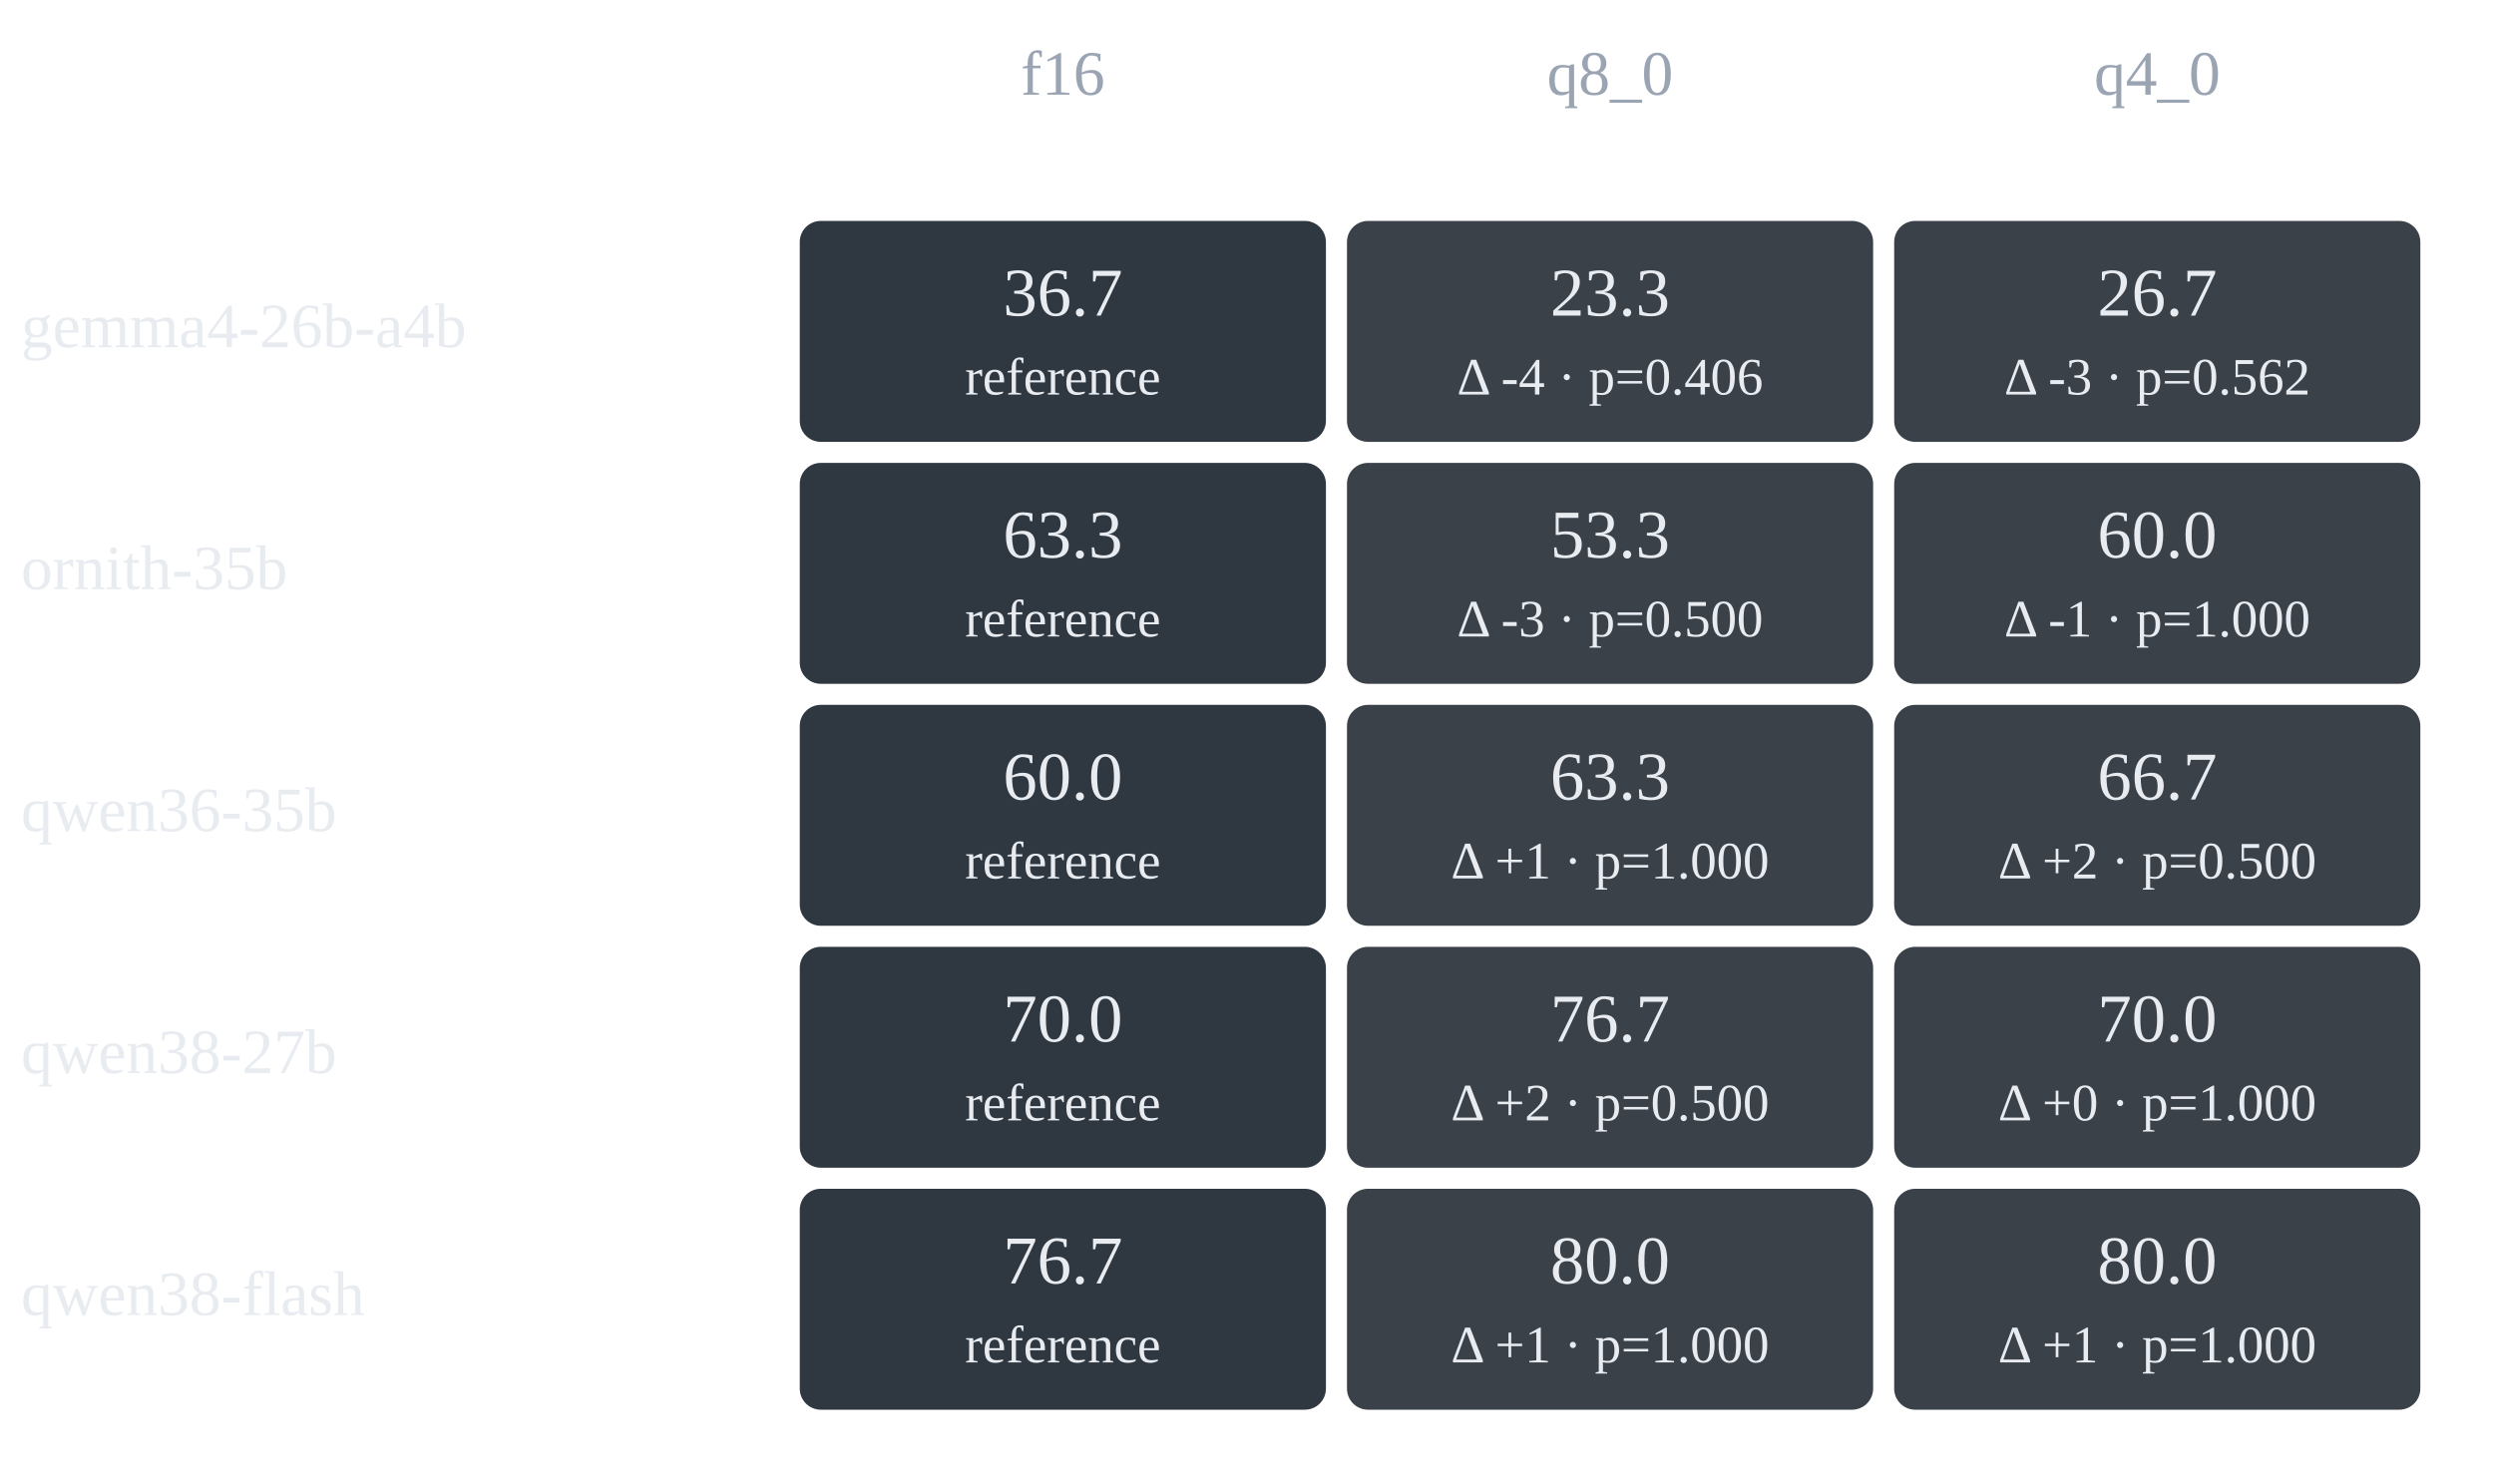
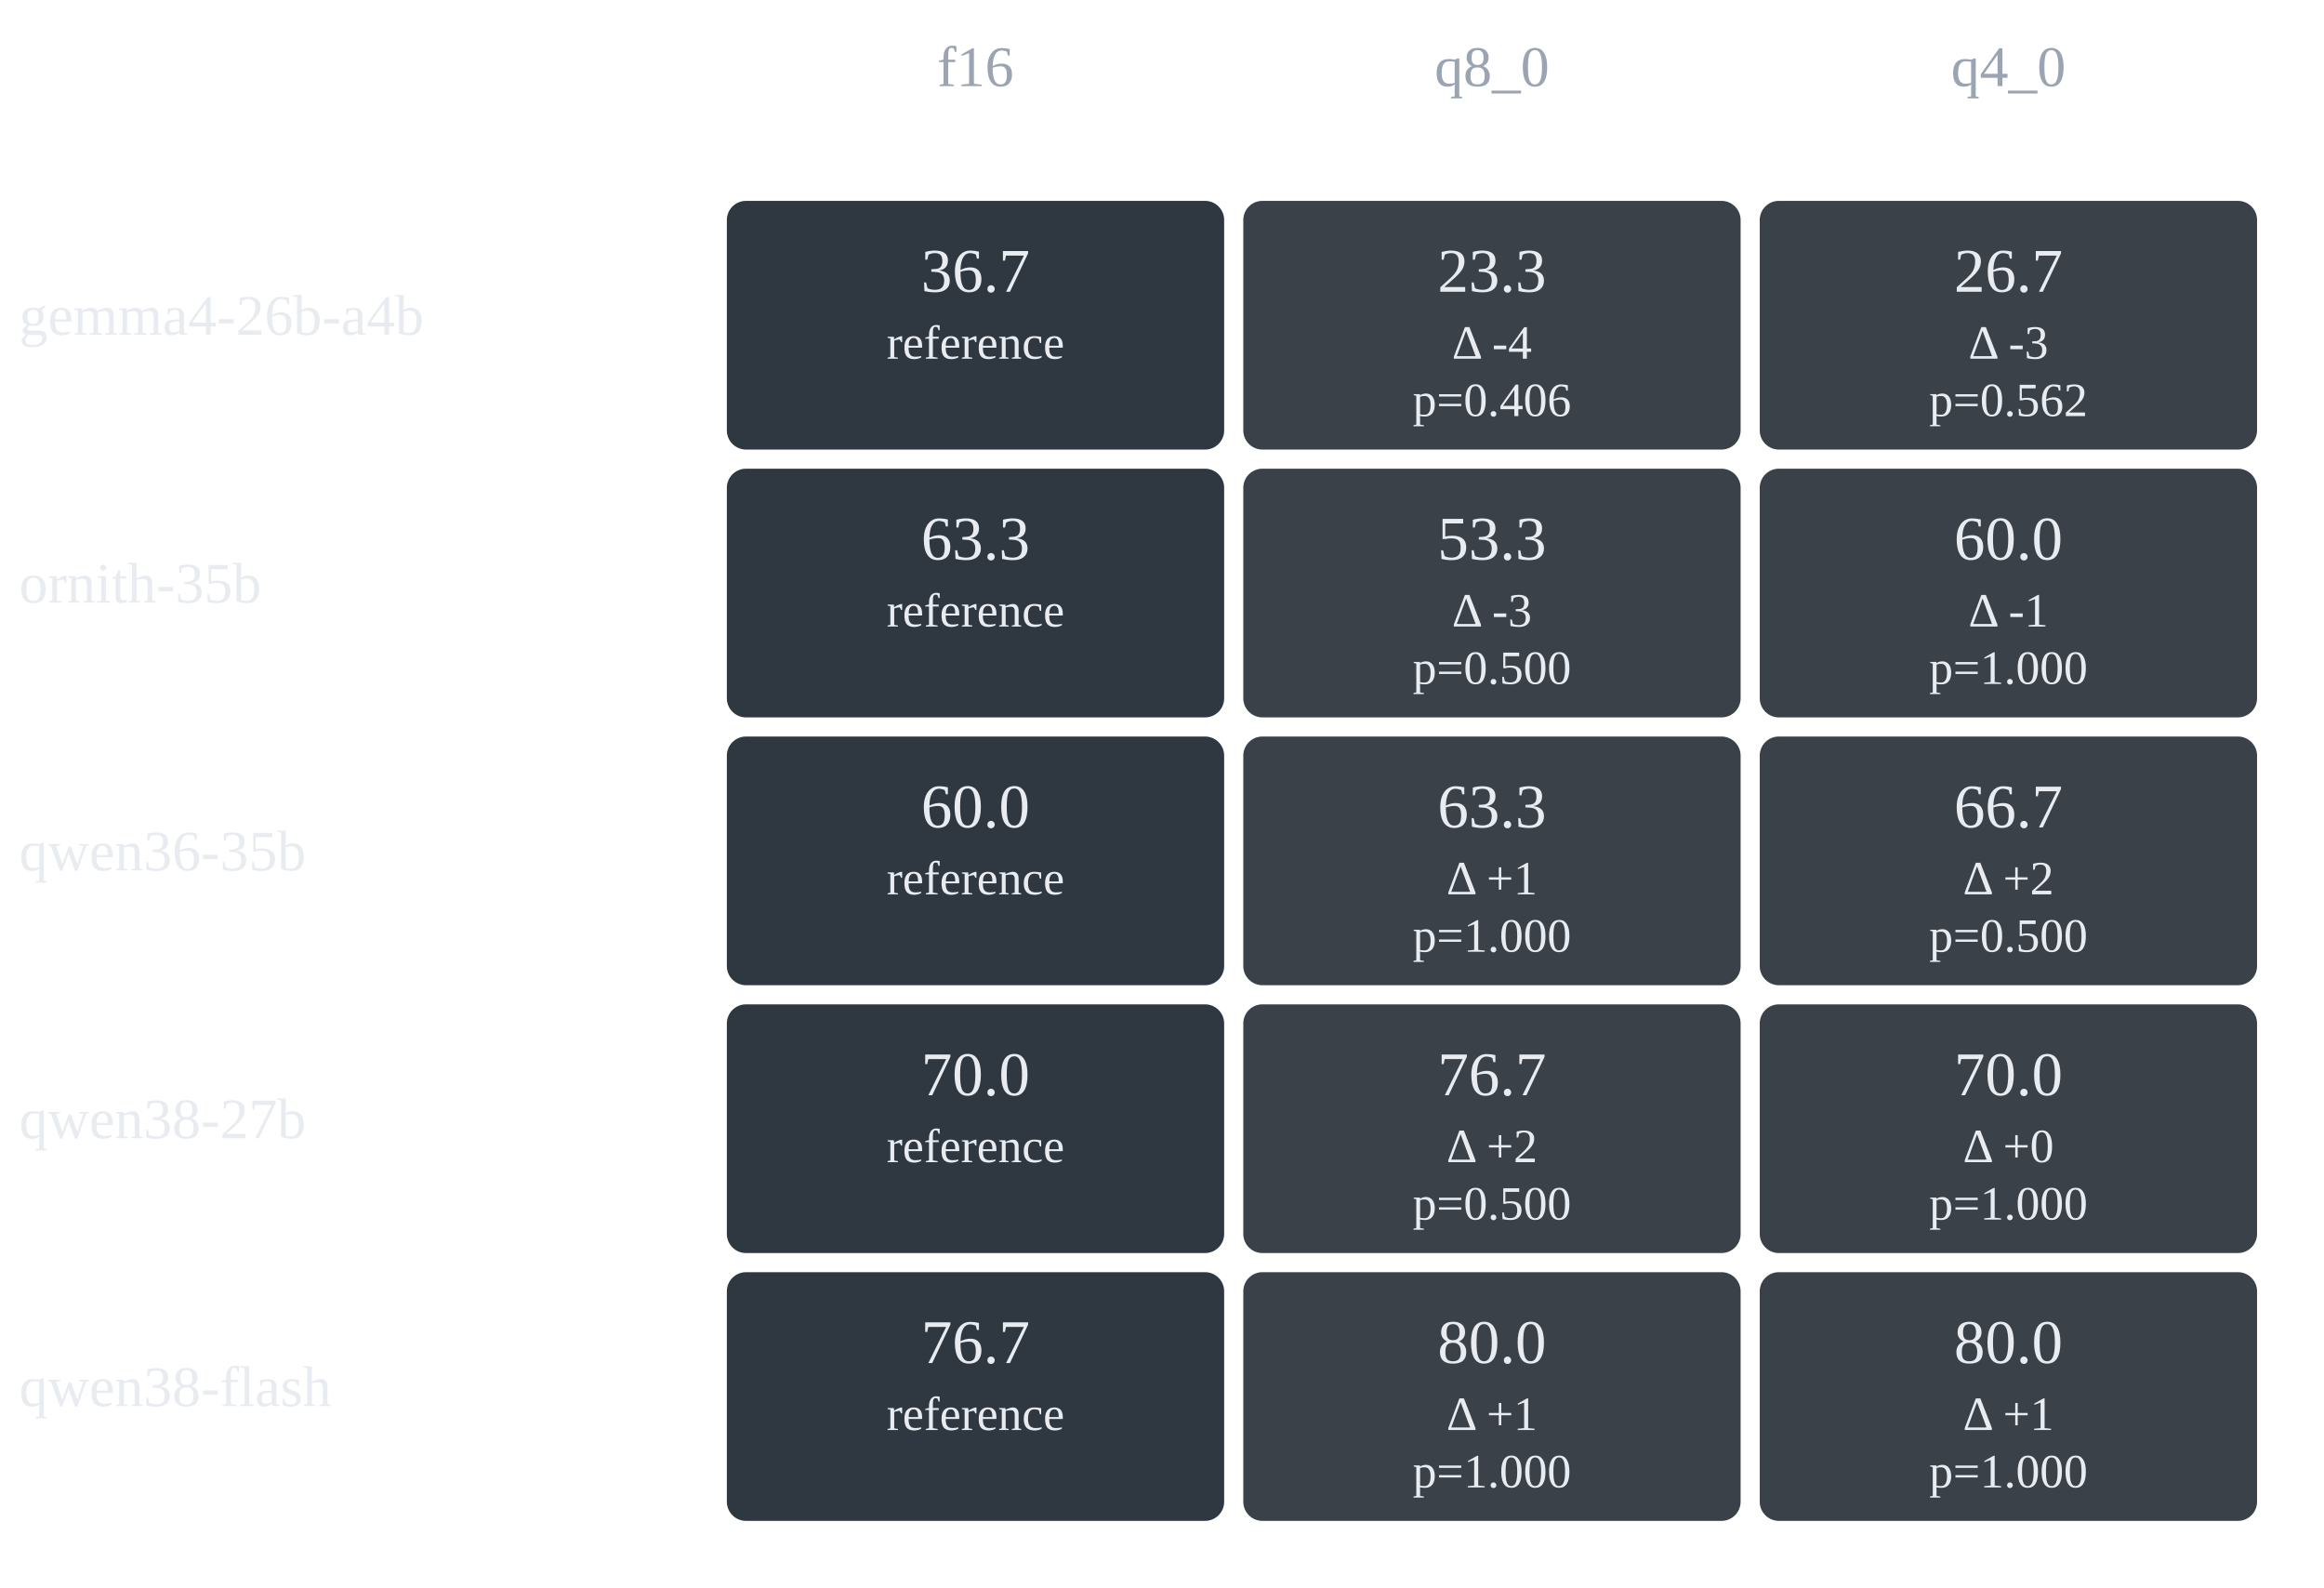
- <svg xmlns="http://www.w3.org/2000/svg" width="474" height="282" role="img">
-   <text x="202.0" y="18" fill="#9aa4b2" font-size="12" text-anchor="middle">f16</text>
-   <text x="306.0" y="18" fill="#9aa4b2" font-size="12" text-anchor="middle">q8_0</text>
-   <text x="410.0" y="18" fill="#9aa4b2" font-size="12" text-anchor="middle">q4_0</text>
-   <text x="4" y="66" fill="#e8ecf1" font-size="12">gemma4-26b-a4b</text>
-   <rect x="152" y="42" width="100" height="42" rx="4" fill="#2f3740" />
-   <text x="202.0" y="60" fill="#e8ecf1" font-size="13" text-anchor="middle">36.7</text>
-   <text x="202.0" y="75" fill="#e8ecf1" font-size="10" text-anchor="middle">reference</text>
-   <rect x="256" y="42" width="100" height="42" rx="4" fill="#3a4149" />
-   <text x="306.0" y="60" fill="#e8ecf1" font-size="13" text-anchor="middle">23.3</text>
-   <text x="306.0" y="75" fill="#e8ecf1" font-size="10" text-anchor="middle">Δ -4 · p=0.406</text>
-   <rect x="360" y="42" width="100" height="42" rx="4" fill="#3a4149" />
-   <text x="410.0" y="60" fill="#e8ecf1" font-size="13" text-anchor="middle">26.7</text>
-   <text x="410.0" y="75" fill="#e8ecf1" font-size="10" text-anchor="middle">Δ -3 · p=0.562</text>
-   <text x="4" y="112" fill="#e8ecf1" font-size="12">ornith-35b</text>
-   <rect x="152" y="88" width="100" height="42" rx="4" fill="#2f3740" />
-   <text x="202.0" y="106" fill="#e8ecf1" font-size="13" text-anchor="middle">63.3</text>
-   <text x="202.0" y="121" fill="#e8ecf1" font-size="10" text-anchor="middle">reference</text>
-   <rect x="256" y="88" width="100" height="42" rx="4" fill="#3a4149" />
-   <text x="306.0" y="106" fill="#e8ecf1" font-size="13" text-anchor="middle">53.3</text>
-   <text x="306.0" y="121" fill="#e8ecf1" font-size="10" text-anchor="middle">Δ -3 · p=0.500</text>
-   <rect x="360" y="88" width="100" height="42" rx="4" fill="#3a4149" />
-   <text x="410.0" y="106" fill="#e8ecf1" font-size="13" text-anchor="middle">60.0</text>
-   <text x="410.0" y="121" fill="#e8ecf1" font-size="10" text-anchor="middle">Δ -1 · p=1.000</text>
-   <text x="4" y="158" fill="#e8ecf1" font-size="12">qwen36-35b</text>
-   <rect x="152" y="134" width="100" height="42" rx="4" fill="#2f3740" />
-   <text x="202.0" y="152" fill="#e8ecf1" font-size="13" text-anchor="middle">60.0</text>
-   <text x="202.0" y="167" fill="#e8ecf1" font-size="10" text-anchor="middle">reference</text>
-   <rect x="256" y="134" width="100" height="42" rx="4" fill="#3a4149" />
-   <text x="306.0" y="152" fill="#e8ecf1" font-size="13" text-anchor="middle">63.3</text>
-   <text x="306.0" y="167" fill="#e8ecf1" font-size="10" text-anchor="middle">Δ +1 · p=1.000</text>
-   <rect x="360" y="134" width="100" height="42" rx="4" fill="#3a4149" />
-   <text x="410.0" y="152" fill="#e8ecf1" font-size="13" text-anchor="middle">66.7</text>
-   <text x="410.0" y="167" fill="#e8ecf1" font-size="10" text-anchor="middle">Δ +2 · p=0.500</text>
-   <text x="4" y="204" fill="#e8ecf1" font-size="12">qwen38-27b</text>
-   <rect x="152" y="180" width="100" height="42" rx="4" fill="#2f3740" />
-   <text x="202.0" y="198" fill="#e8ecf1" font-size="13" text-anchor="middle">70.0</text>
-   <text x="202.0" y="213" fill="#e8ecf1" font-size="10" text-anchor="middle">reference</text>
-   <rect x="256" y="180" width="100" height="42" rx="4" fill="#3a4149" />
-   <text x="306.0" y="198" fill="#e8ecf1" font-size="13" text-anchor="middle">76.7</text>
-   <text x="306.0" y="213" fill="#e8ecf1" font-size="10" text-anchor="middle">Δ +2 · p=0.500</text>
-   <rect x="360" y="180" width="100" height="42" rx="4" fill="#3a4149" />
-   <text x="410.0" y="198" fill="#e8ecf1" font-size="13" text-anchor="middle">70.0</text>
-   <text x="410.0" y="213" fill="#e8ecf1" font-size="10" text-anchor="middle">Δ +0 · p=1.000</text>
-   <text x="4" y="250" fill="#e8ecf1" font-size="12">qwen38-flash</text>
-   <rect x="152" y="226" width="100" height="42" rx="4" fill="#2f3740" />
-   <text x="202.0" y="244" fill="#e8ecf1" font-size="13" text-anchor="middle">76.7</text>
-   <text x="202.0" y="259" fill="#e8ecf1" font-size="10" text-anchor="middle">reference</text>
-   <rect x="256" y="226" width="100" height="42" rx="4" fill="#3a4149" />
-   <text x="306.0" y="244" fill="#e8ecf1" font-size="13" text-anchor="middle">80.0</text>
-   <text x="306.0" y="259" fill="#e8ecf1" font-size="10" text-anchor="middle">Δ +1 · p=1.000</text>
-   <rect x="360" y="226" width="100" height="42" rx="4" fill="#3a4149" />
-   <text x="410.0" y="244" fill="#e8ecf1" font-size="13" text-anchor="middle">80.0</text>
-   <text x="410.0" y="259" fill="#e8ecf1" font-size="10" text-anchor="middle">Δ +1 · p=1.000</text>
+ <svg xmlns="http://www.w3.org/2000/svg" width="486" height="332" role="img">
+   <text x="204.0" y="18" fill="#9aa4b2" font-size="12" text-anchor="middle">f16</text>
+   <text x="312.0" y="18" fill="#9aa4b2" font-size="12" text-anchor="middle">q8_0</text>
+   <text x="420.0" y="18" fill="#9aa4b2" font-size="12" text-anchor="middle">q4_0</text>
+   <text x="4" y="70" fill="#e8ecf1" font-size="12">gemma4-26b-a4b</text>
+   <rect x="152" y="42" width="104" height="52" rx="4" fill="#2f3740" />
+   <text x="204.0" y="61" fill="#e8ecf1" font-size="13" text-anchor="middle">36.7</text>
+   <text x="204.0" y="75" fill="#e8ecf1" font-size="10" text-anchor="middle">reference</text>
+   <rect x="260" y="42" width="104" height="52" rx="4" fill="#3a4149" />
+   <text x="312.0" y="61" fill="#e8ecf1" font-size="13" text-anchor="middle">23.3</text>
+   <text x="312.0" y="75" fill="#e8ecf1" font-size="10" text-anchor="middle">Δ -4</text>
+   <text x="312.0" y="87" fill="#e8ecf1" font-size="10" text-anchor="middle">p=0.406</text>
+   <rect x="368" y="42" width="104" height="52" rx="4" fill="#3a4149" />
+   <text x="420.0" y="61" fill="#e8ecf1" font-size="13" text-anchor="middle">26.7</text>
+   <text x="420.0" y="75" fill="#e8ecf1" font-size="10" text-anchor="middle">Δ -3</text>
+   <text x="420.0" y="87" fill="#e8ecf1" font-size="10" text-anchor="middle">p=0.562</text>
+   <text x="4" y="126" fill="#e8ecf1" font-size="12">ornith-35b</text>
+   <rect x="152" y="98" width="104" height="52" rx="4" fill="#2f3740" />
+   <text x="204.0" y="117" fill="#e8ecf1" font-size="13" text-anchor="middle">63.3</text>
+   <text x="204.0" y="131" fill="#e8ecf1" font-size="10" text-anchor="middle">reference</text>
+   <rect x="260" y="98" width="104" height="52" rx="4" fill="#3a4149" />
+   <text x="312.0" y="117" fill="#e8ecf1" font-size="13" text-anchor="middle">53.3</text>
+   <text x="312.0" y="131" fill="#e8ecf1" font-size="10" text-anchor="middle">Δ -3</text>
+   <text x="312.0" y="143" fill="#e8ecf1" font-size="10" text-anchor="middle">p=0.500</text>
+   <rect x="368" y="98" width="104" height="52" rx="4" fill="#3a4149" />
+   <text x="420.0" y="117" fill="#e8ecf1" font-size="13" text-anchor="middle">60.0</text>
+   <text x="420.0" y="131" fill="#e8ecf1" font-size="10" text-anchor="middle">Δ -1</text>
+   <text x="420.0" y="143" fill="#e8ecf1" font-size="10" text-anchor="middle">p=1.000</text>
+   <text x="4" y="182" fill="#e8ecf1" font-size="12">qwen36-35b</text>
+   <rect x="152" y="154" width="104" height="52" rx="4" fill="#2f3740" />
+   <text x="204.0" y="173" fill="#e8ecf1" font-size="13" text-anchor="middle">60.0</text>
+   <text x="204.0" y="187" fill="#e8ecf1" font-size="10" text-anchor="middle">reference</text>
+   <rect x="260" y="154" width="104" height="52" rx="4" fill="#3a4149" />
+   <text x="312.0" y="173" fill="#e8ecf1" font-size="13" text-anchor="middle">63.3</text>
+   <text x="312.0" y="187" fill="#e8ecf1" font-size="10" text-anchor="middle">Δ +1</text>
+   <text x="312.0" y="199" fill="#e8ecf1" font-size="10" text-anchor="middle">p=1.000</text>
+   <rect x="368" y="154" width="104" height="52" rx="4" fill="#3a4149" />
+   <text x="420.0" y="173" fill="#e8ecf1" font-size="13" text-anchor="middle">66.7</text>
+   <text x="420.0" y="187" fill="#e8ecf1" font-size="10" text-anchor="middle">Δ +2</text>
+   <text x="420.0" y="199" fill="#e8ecf1" font-size="10" text-anchor="middle">p=0.500</text>
+   <text x="4" y="238" fill="#e8ecf1" font-size="12">qwen38-27b</text>
+   <rect x="152" y="210" width="104" height="52" rx="4" fill="#2f3740" />
+   <text x="204.0" y="229" fill="#e8ecf1" font-size="13" text-anchor="middle">70.0</text>
+   <text x="204.0" y="243" fill="#e8ecf1" font-size="10" text-anchor="middle">reference</text>
+   <rect x="260" y="210" width="104" height="52" rx="4" fill="#3a4149" />
+   <text x="312.0" y="229" fill="#e8ecf1" font-size="13" text-anchor="middle">76.7</text>
+   <text x="312.0" y="243" fill="#e8ecf1" font-size="10" text-anchor="middle">Δ +2</text>
+   <text x="312.0" y="255" fill="#e8ecf1" font-size="10" text-anchor="middle">p=0.500</text>
+   <rect x="368" y="210" width="104" height="52" rx="4" fill="#3a4149" />
+   <text x="420.0" y="229" fill="#e8ecf1" font-size="13" text-anchor="middle">70.0</text>
+   <text x="420.0" y="243" fill="#e8ecf1" font-size="10" text-anchor="middle">Δ +0</text>
+   <text x="420.0" y="255" fill="#e8ecf1" font-size="10" text-anchor="middle">p=1.000</text>
+   <text x="4" y="294" fill="#e8ecf1" font-size="12">qwen38-flash</text>
+   <rect x="152" y="266" width="104" height="52" rx="4" fill="#2f3740" />
+   <text x="204.0" y="285" fill="#e8ecf1" font-size="13" text-anchor="middle">76.7</text>
+   <text x="204.0" y="299" fill="#e8ecf1" font-size="10" text-anchor="middle">reference</text>
+   <rect x="260" y="266" width="104" height="52" rx="4" fill="#3a4149" />
+   <text x="312.0" y="285" fill="#e8ecf1" font-size="13" text-anchor="middle">80.0</text>
+   <text x="312.0" y="299" fill="#e8ecf1" font-size="10" text-anchor="middle">Δ +1</text>
+   <text x="312.0" y="311" fill="#e8ecf1" font-size="10" text-anchor="middle">p=1.000</text>
+   <rect x="368" y="266" width="104" height="52" rx="4" fill="#3a4149" />
+   <text x="420.0" y="285" fill="#e8ecf1" font-size="13" text-anchor="middle">80.0</text>
+   <text x="420.0" y="299" fill="#e8ecf1" font-size="10" text-anchor="middle">Δ +1</text>
+   <text x="420.0" y="311" fill="#e8ecf1" font-size="10" text-anchor="middle">p=1.000</text>
</svg>
